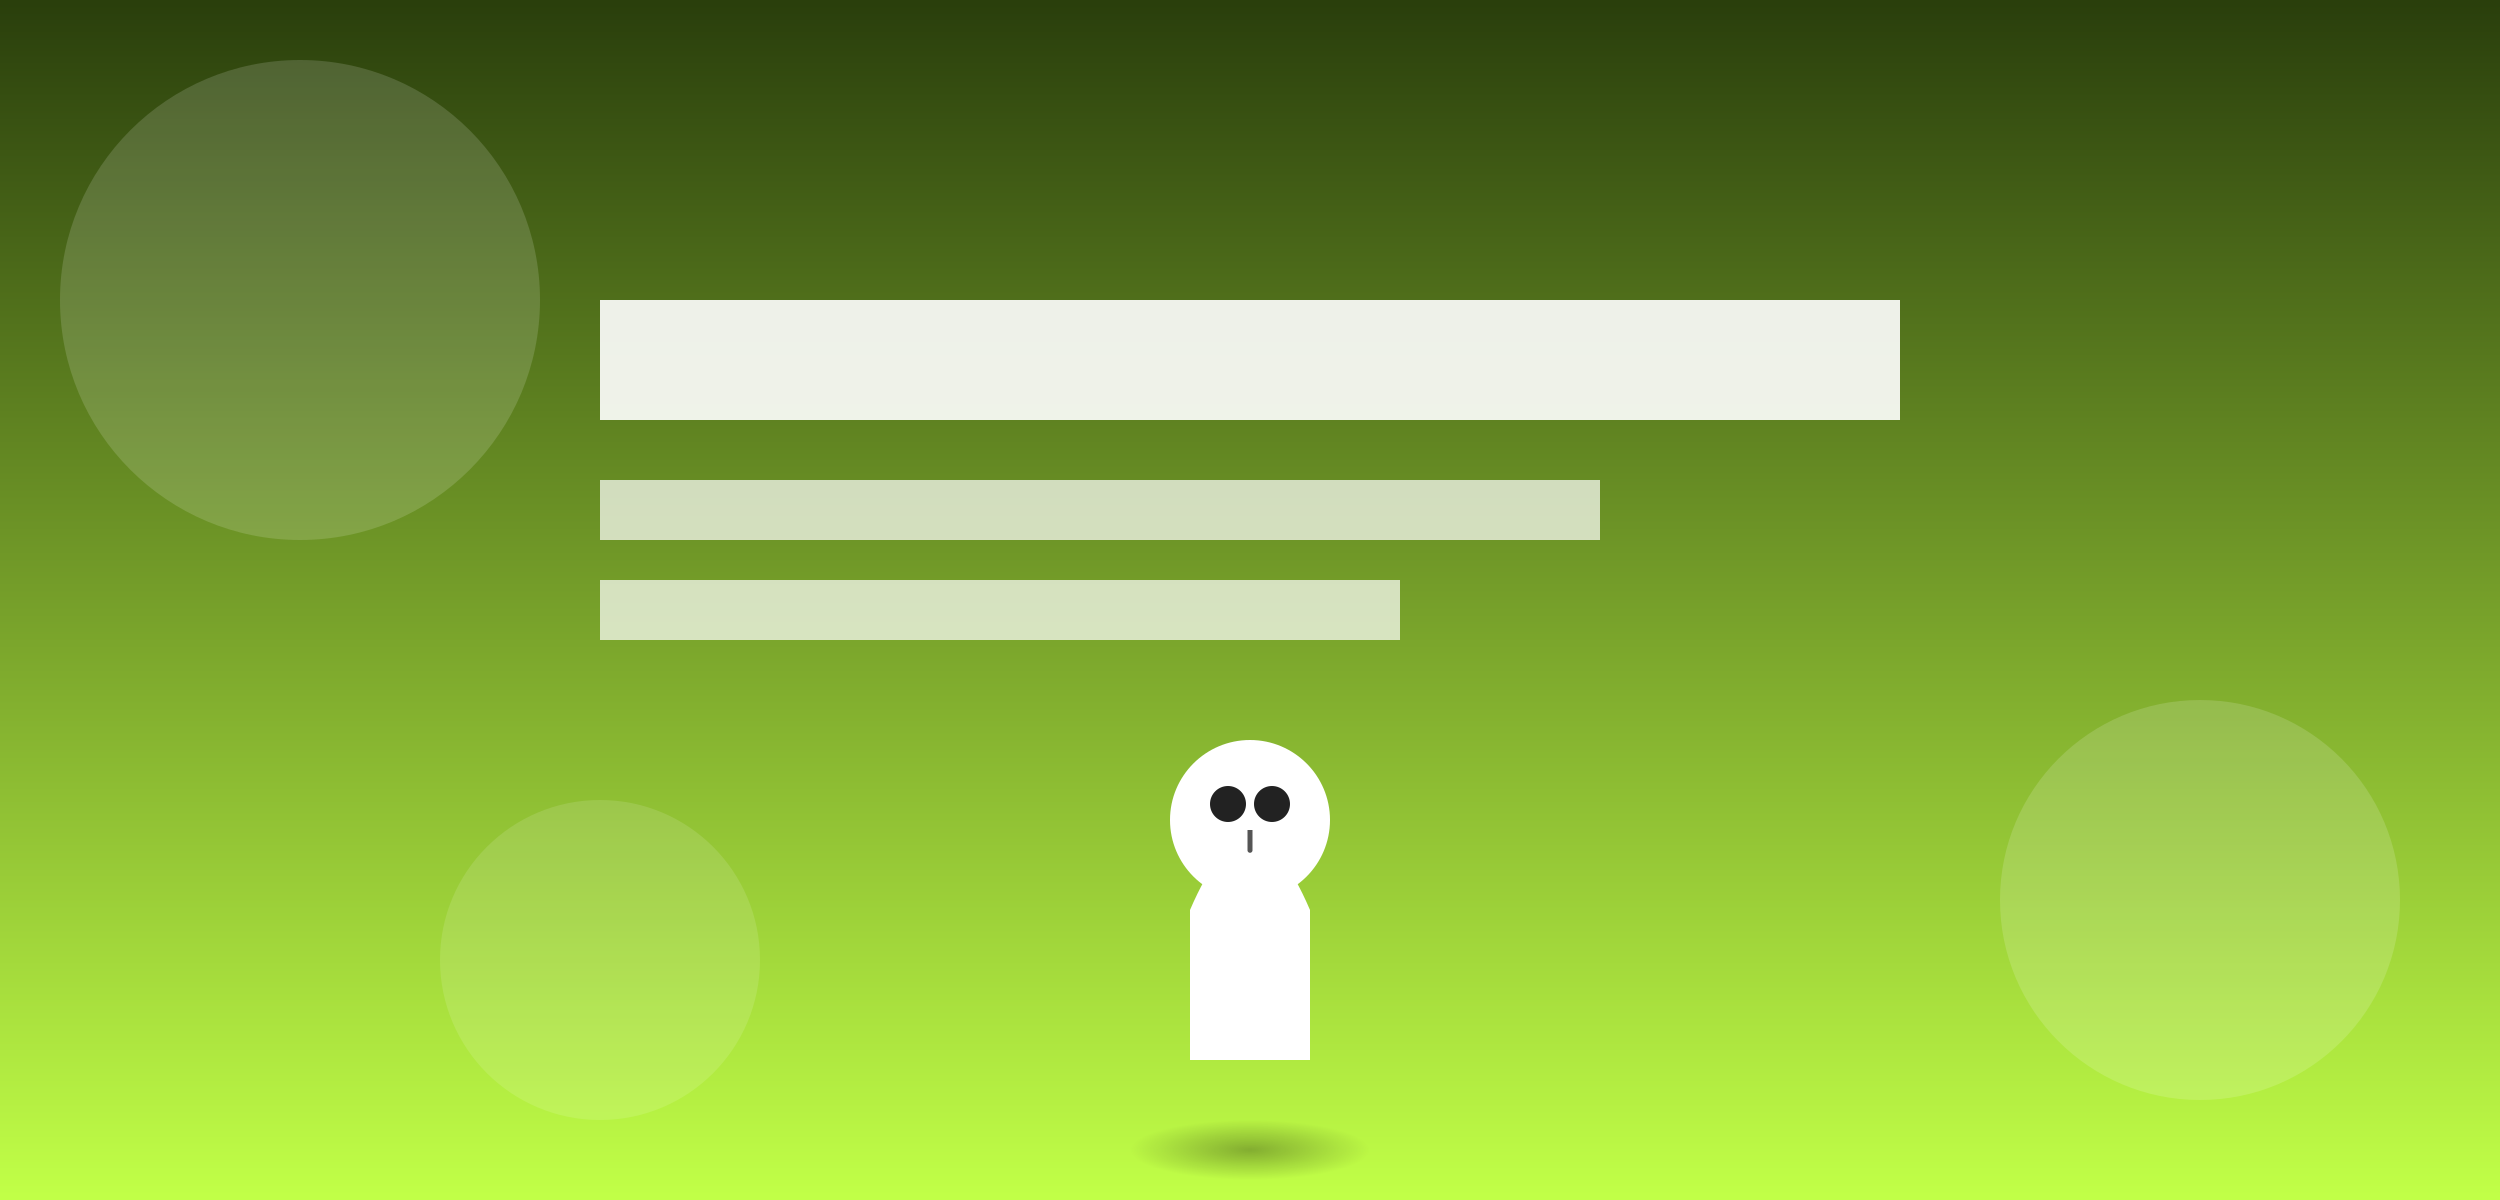
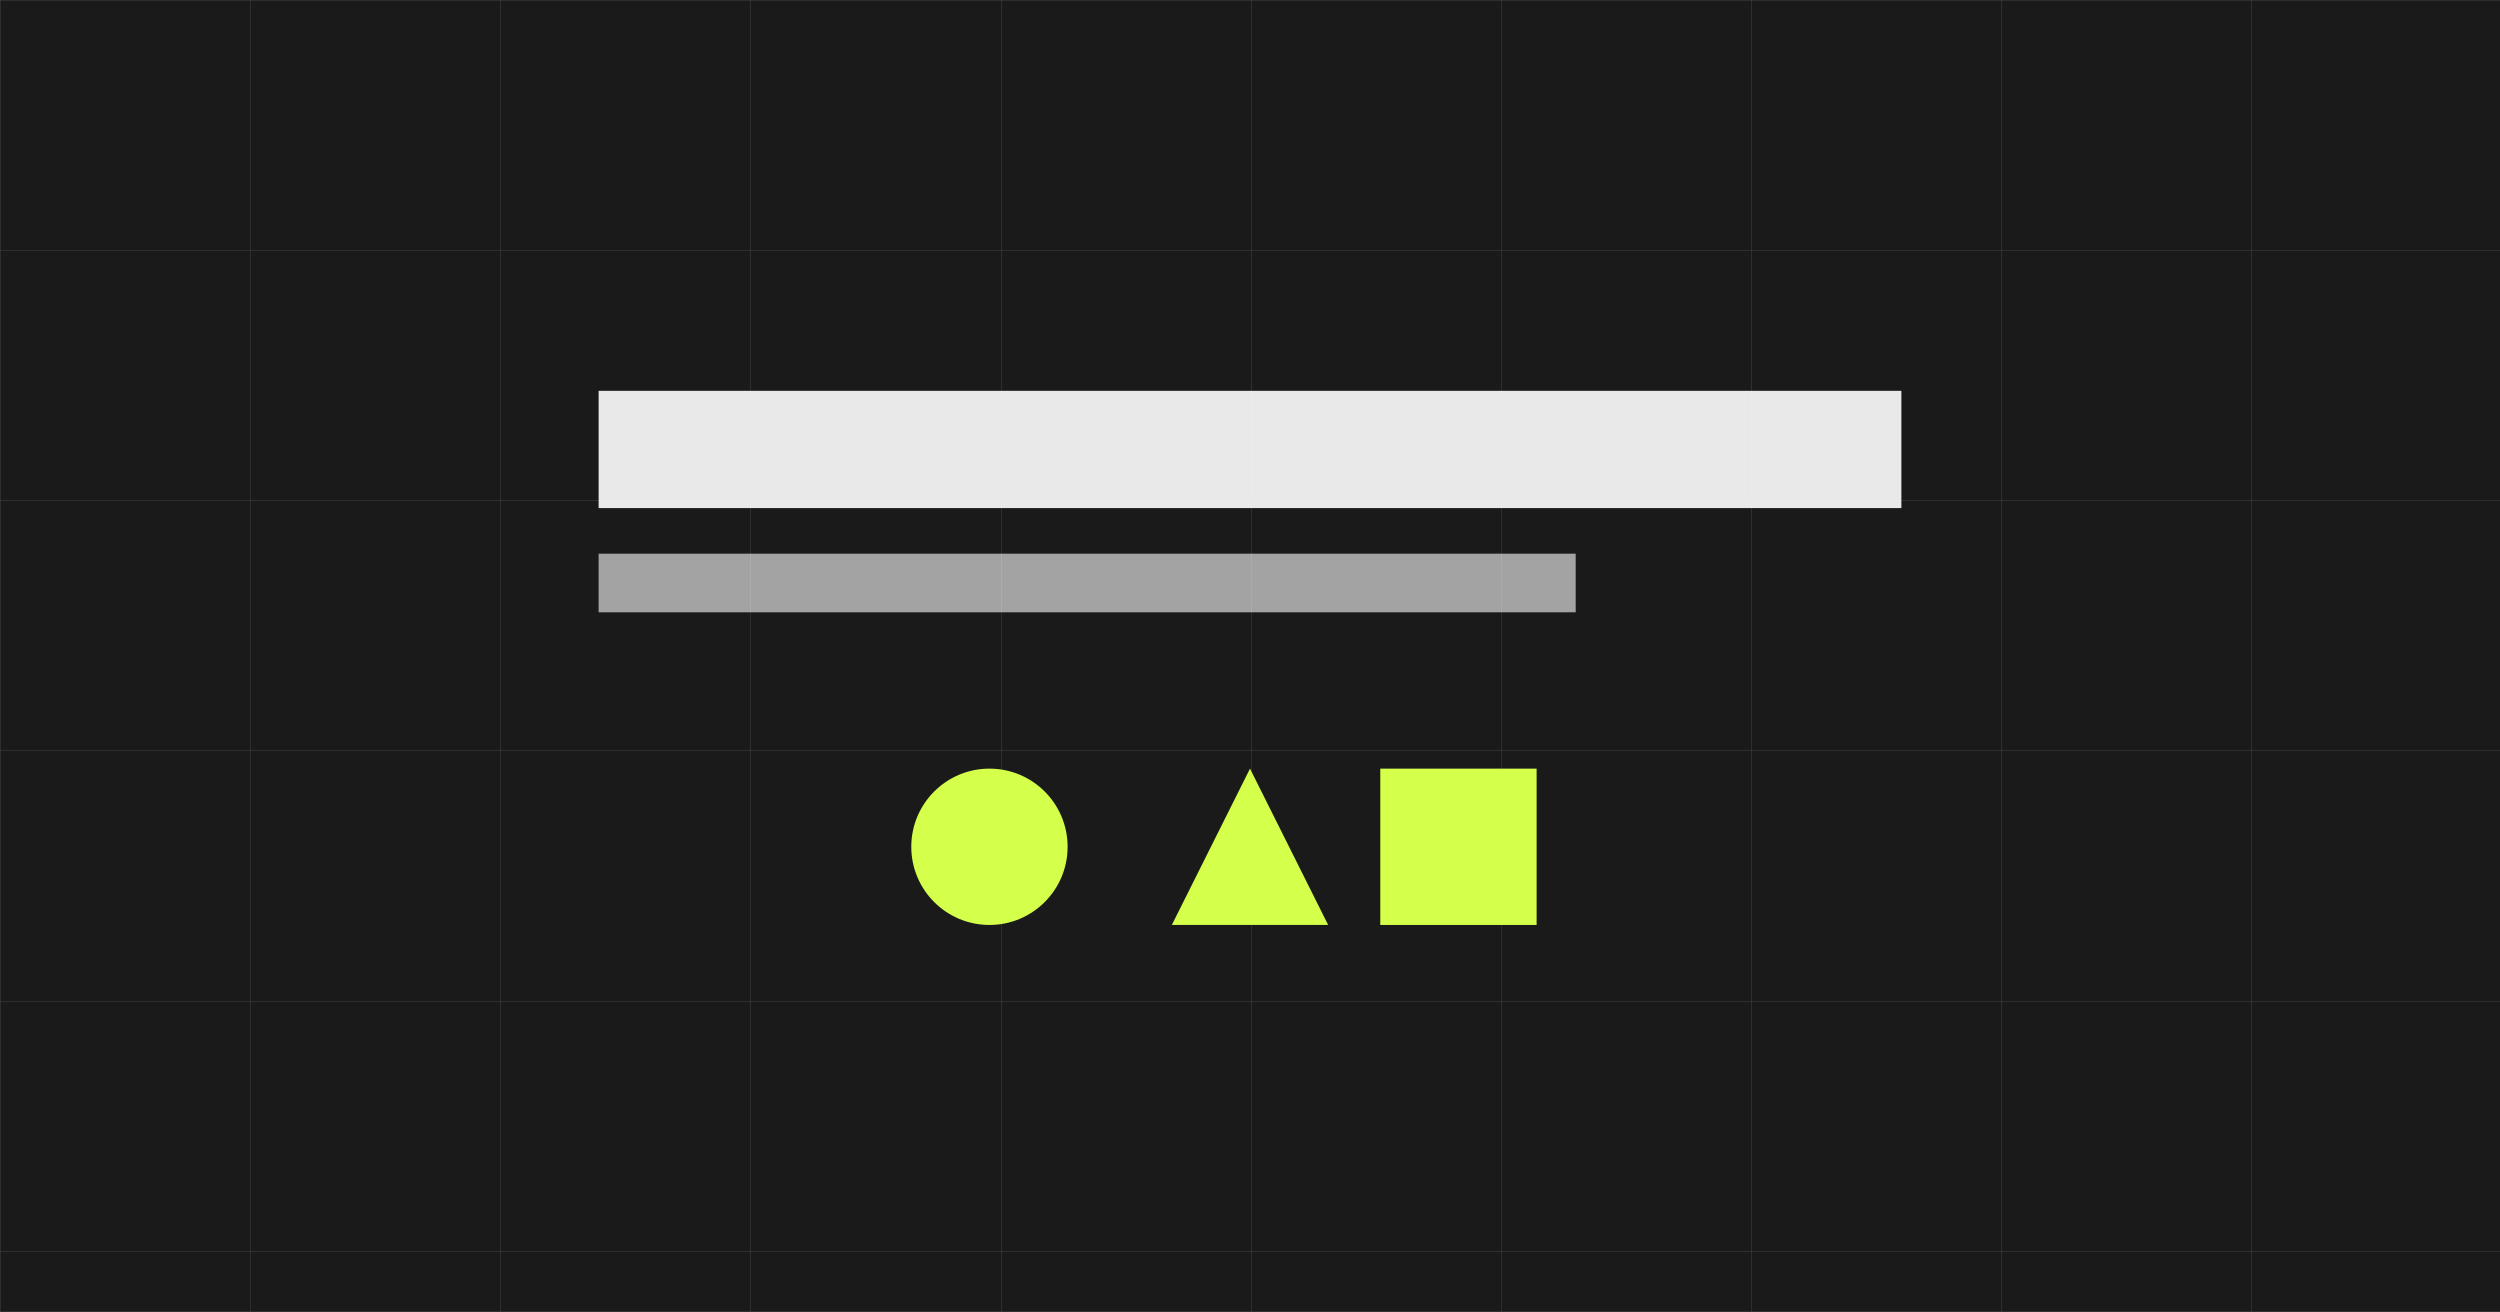
- <svg xmlns="http://www.w3.org/2000/svg" viewBox="0 0 1250 600">
+ <svg xmlns="http://www.w3.org/2000/svg" viewBox="0 0 3838 2014">
  <defs>
-     <linearGradient id="bgGradient" x1="0%" y1="0%" x2="0%" y2="100%">
-       <stop offset="0%" style="stop-color:#2a3f0c;stop-opacity:1" />
-       <stop offset="100%" style="stop-color:#c1ff47;stop-opacity:1" />
-     </linearGradient>
-     <radialGradient id="shadowGradient" cx="50%" cy="50%" r="50%" fx="50%" fy="50%">
-       <stop offset="0%" style="stop-color:rgba(0,0,0,0.3)" />
-       <stop offset="100%" style="stop-color:rgba(0,0,0,0)" />
-     </radialGradient>
+     <pattern id="grid" width="384" height="384" patternUnits="userSpaceOnUse">
+       <path d="M 384 0 L 0 0 0 384" fill="none" stroke="#444444" stroke-width="1.5" />
+     </pattern>
  </defs>
-   <rect width="1250" height="600" fill="url(#bgGradient)" />
-   <circle cx="150" cy="150" r="120" fill="rgba(255,255,255,0.15)" />
-   <circle cx="1100" cy="450" r="100" fill="rgba(255,255,255,0.15)" />
-   <circle cx="300" cy="480" r="80" fill="rgba(255,255,255,0.12)" />
-   <rect x="300" y="150" width="650" height="60" fill="rgba(255,255,255,0.9)" />
-   <rect x="300" y="240" width="500" height="30" fill="rgba(255,255,255,0.7)" />
-   <rect x="300" y="290" width="400" height="30" fill="rgba(255,255,255,0.7)" />
-   <ellipse cx="625" cy="575" rx="60" ry="15" fill="url(#shadowGradient)" />
-   <path d="M595 455 Q625 385 655 455 L655 530 L595 530 Z" fill="#ffffff" />
-   <circle cx="625" cy="410" r="40" fill="#ffffff" />
-   <circle cx="614" cy="402" r="9" fill="#222222" />
-   <circle cx="636" cy="402" r="9" fill="#222222" />
-   <path d="M625 415 Q625 430 625 423" stroke="#555555" fill="none" stroke-width="2.5" />
+   <rect width="3838" height="2014" fill="#1a1a1a" />
+   <rect width="3838" height="2014" fill="url(#grid)" />
+   <rect x="919" y="600" width="2000" height="180" fill="#ffffff" opacity="0.9" />
+   <rect x="919" y="850" width="1500" height="90" fill="#ffffff" opacity="0.6" />
+   <circle cx="1519" cy="1300" r="120" fill="#d4ff4a" />
+   <path d="M 1919 1180 L 2039 1420 L 1799 1420 Z" fill="#d4ff4a" />
+   <rect x="2119" y="1180" width="240" height="240" fill="#d4ff4a" />
</svg>
